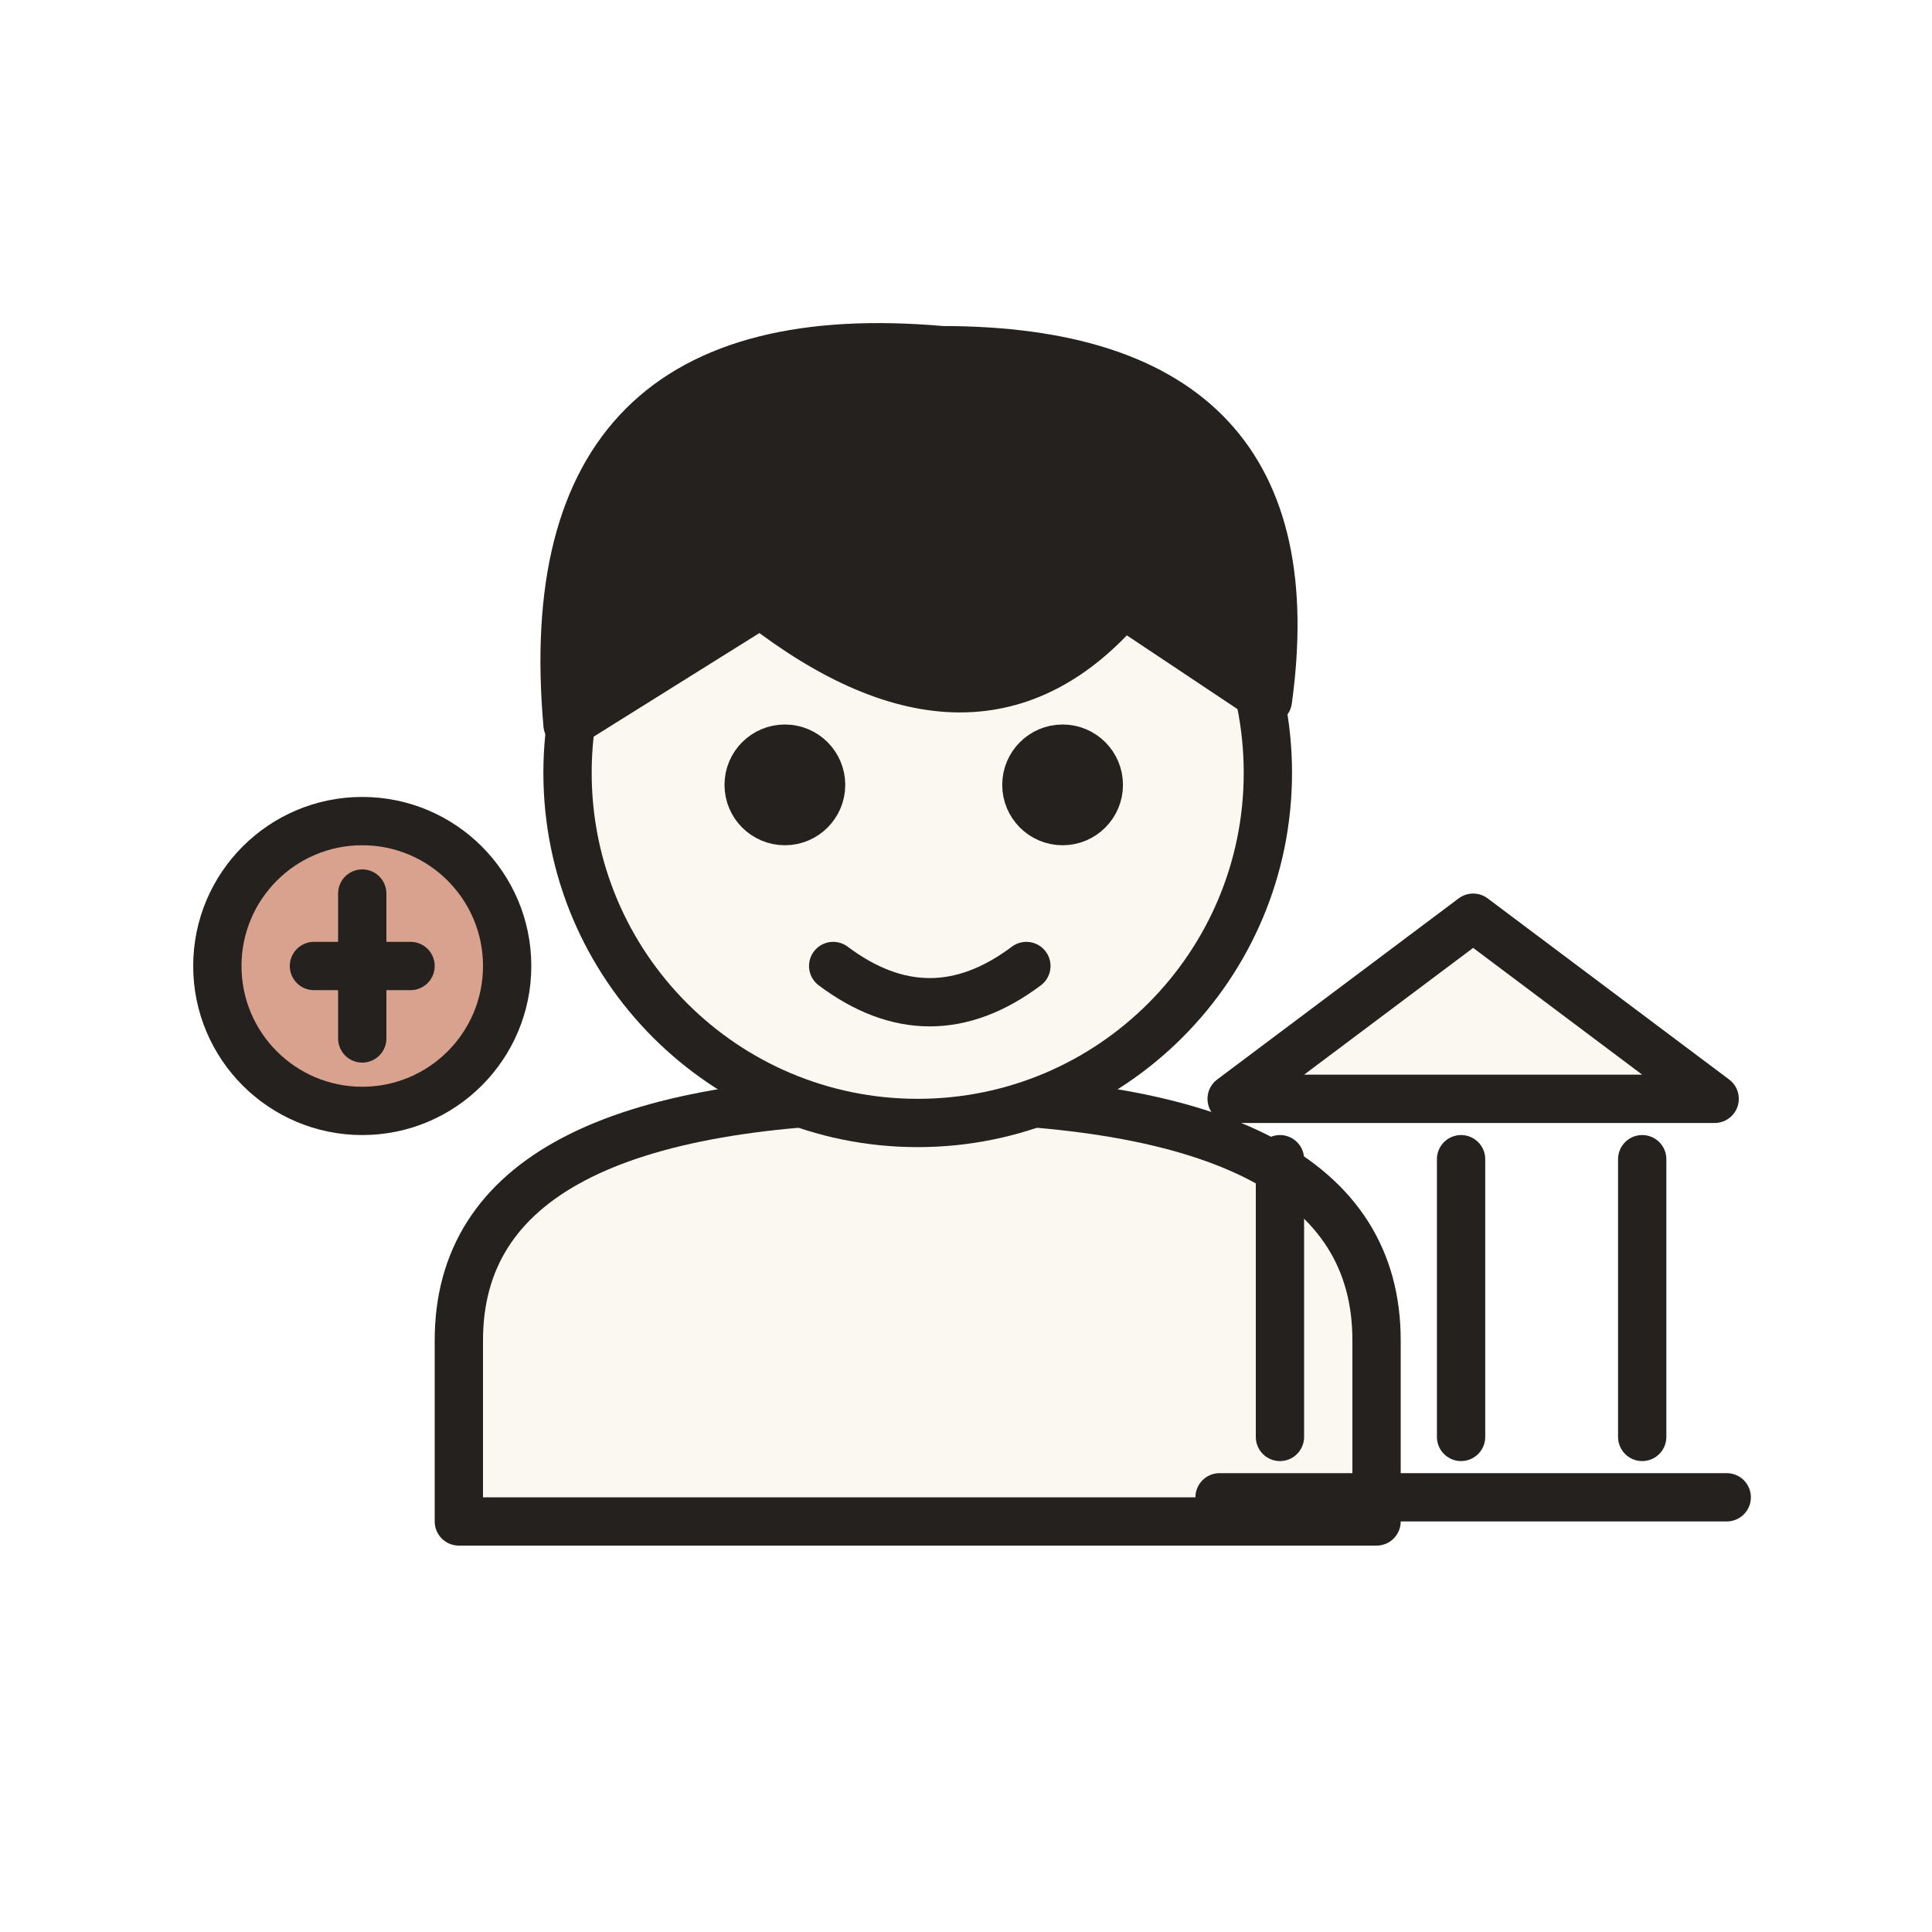
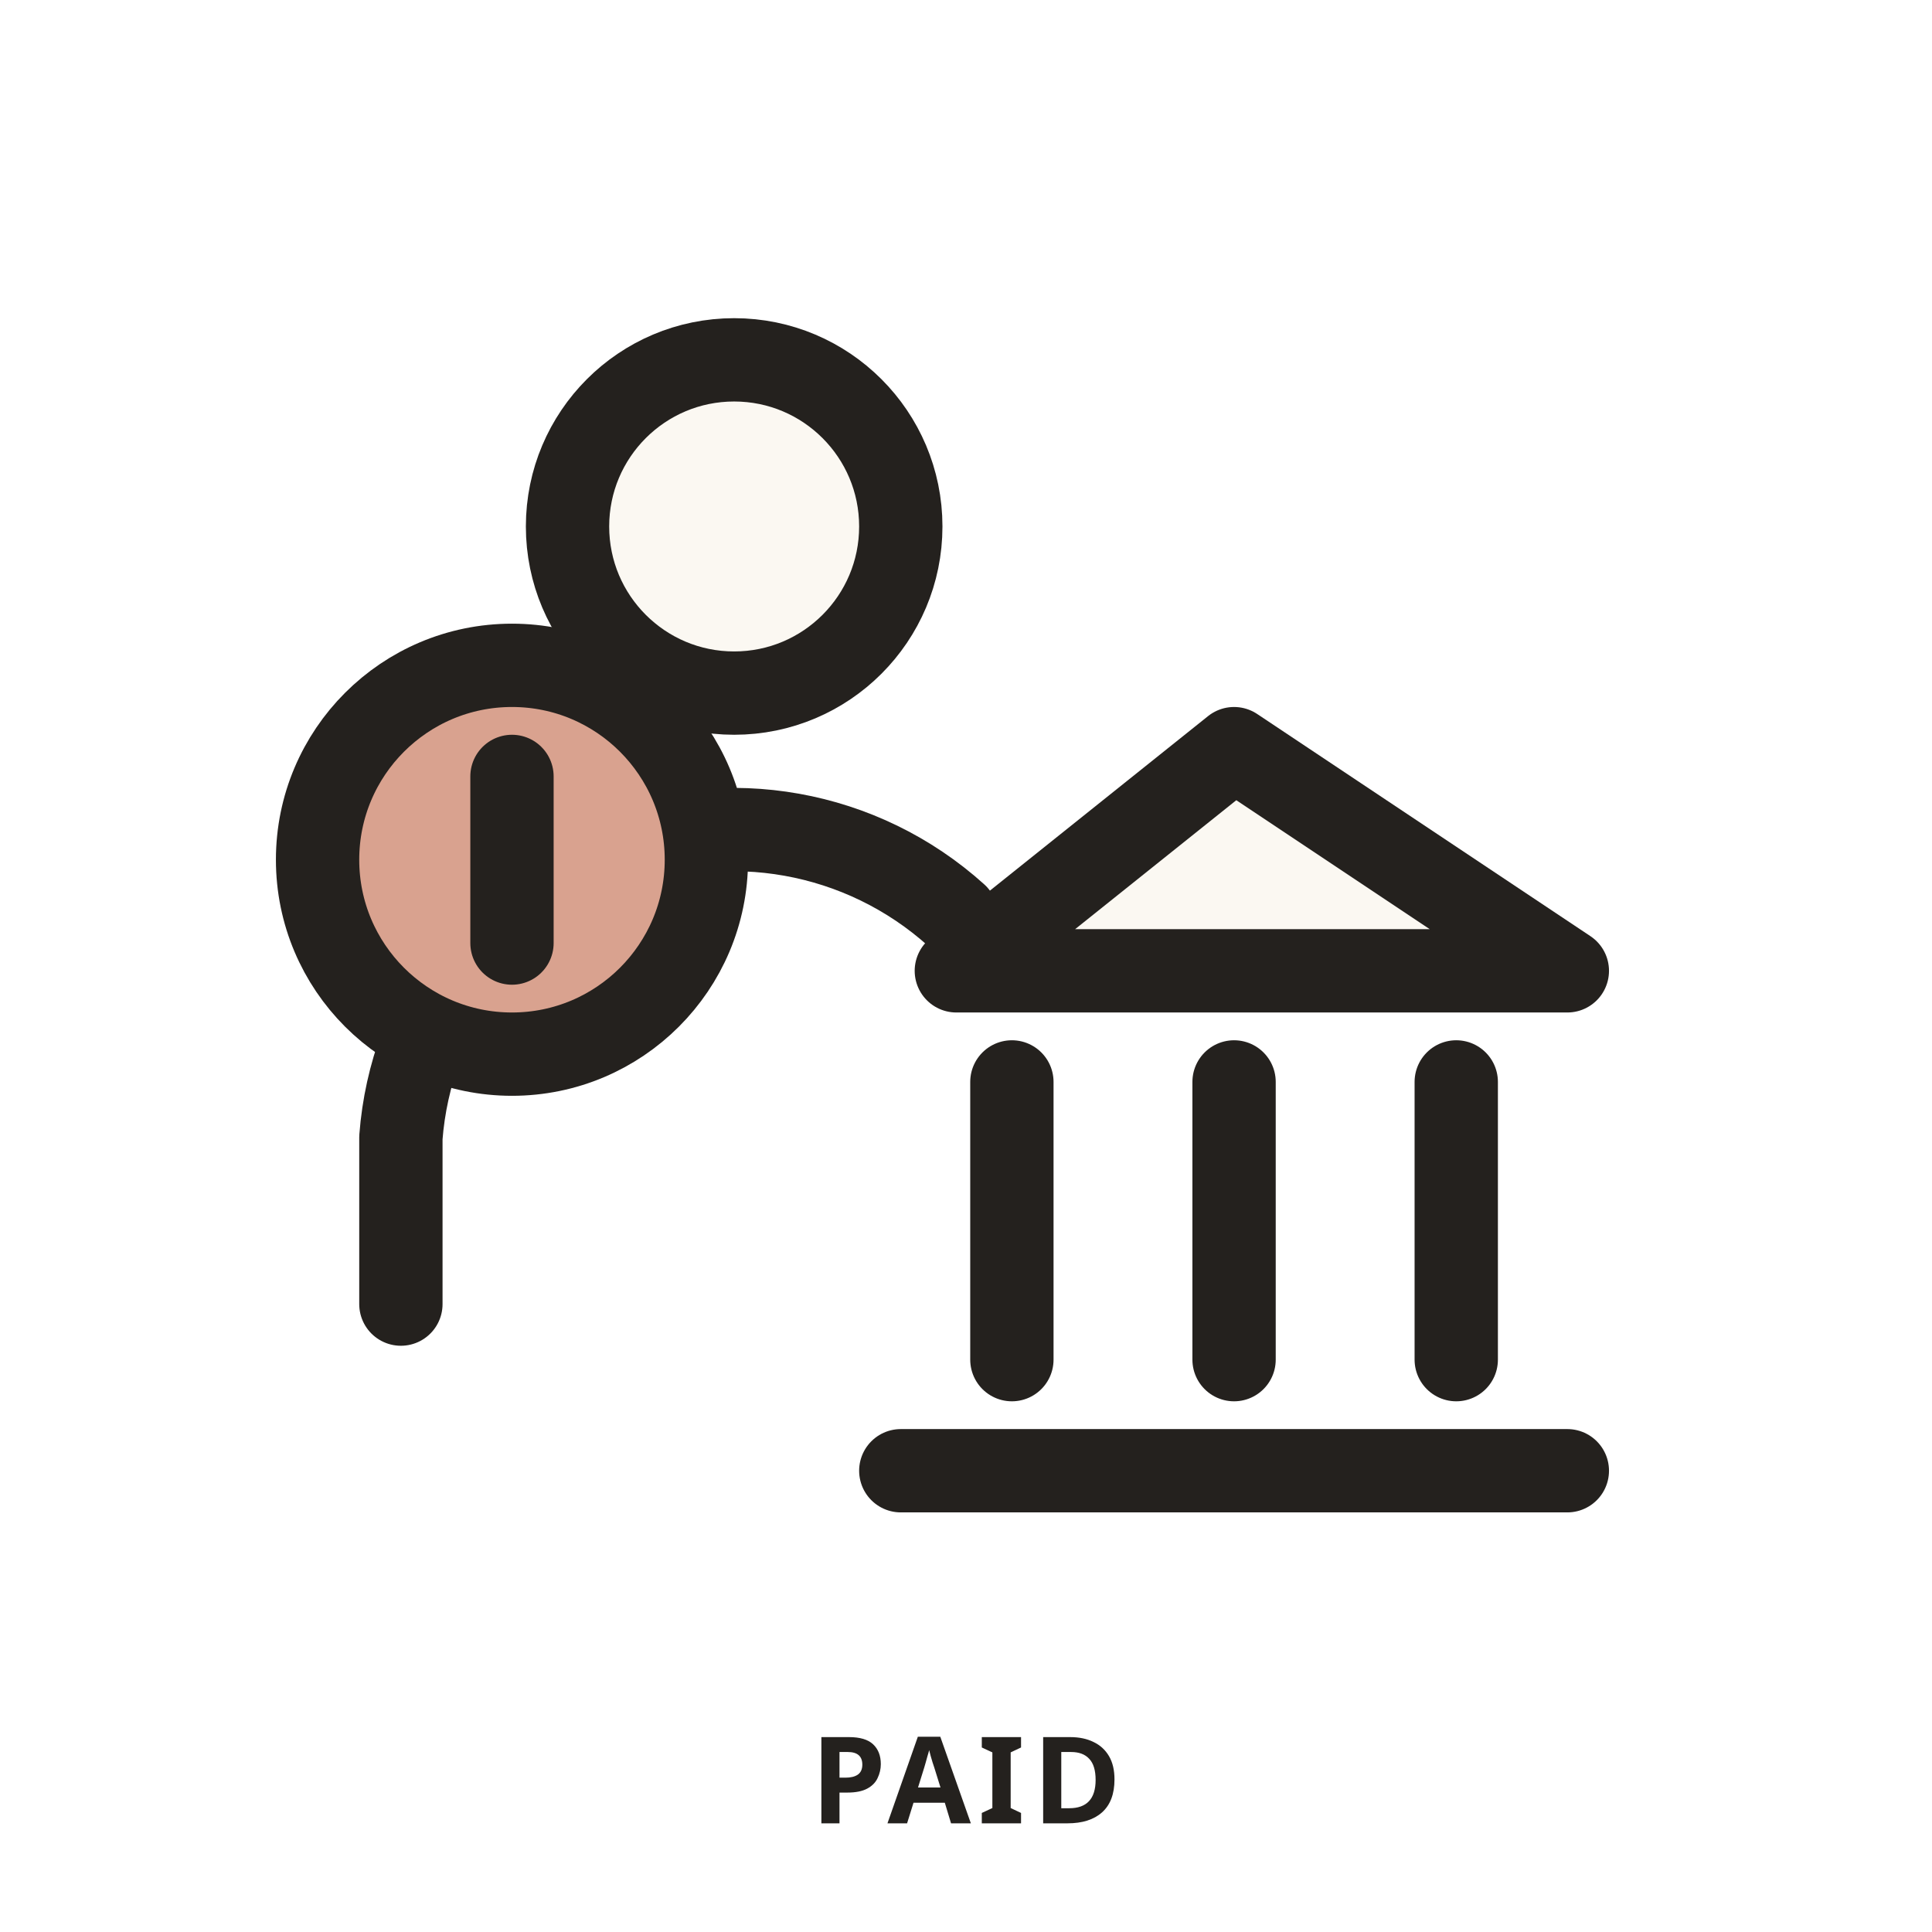
- <svg xmlns="http://www.w3.org/2000/svg" width="160" height="160" viewBox="0 0 160 160" role="img" aria-labelledby="title">
-   <g stroke="#24211E" stroke-width="4" stroke-linecap="round" stroke-linejoin="round">
-     <path d="M38 126v-15q0-20 38-20t38 20v15z" fill="#FBF8F2" />
-     <circle cx="76" cy="64" r="29" fill="#FBF8F2" />
-     <path d="M47 60q-3-34 31-31 31 0 27 29l-12-8q-12 14-30 0z" fill="#24211E" />
-     <circle cx="65" cy="65" r="3" fill="#24211E" />
-     <circle cx="88" cy="65" r="3" fill="#24211E" />
-     <path d="M69 80q8 6 16 0" fill="none" />
-     <path d="M102 91h40l-20-15z" fill="#FBF8F2" />
-     <path d="M106 96v23m15-23v23m15-23v23m-35 5h42" fill="none" />
-     <g class="coin">
-       <circle cx="30" cy="80" r="12" fill="#D9A28F" />
-       <path d="M26 80h8m-4-6v12" fill="none" />
+ <svg xmlns="http://www.w3.org/2000/svg" width="160" height="160" viewBox="0 0 160 160" role="img" aria-label="Open Records · paid · fictional writer">
+   <g transform="translate(24 16) scale(4.6)">
+     <g stroke="#24211E" stroke-width="1.5" stroke-linecap="round" stroke-linejoin="round">
+       <circle cx="8" cy="6" r="3" fill="#FBF8F2" />
+       <path d="M2 20v-3a6 6 0 0 1 10-4" fill="none" />
+       <path d="M12 14l5-4 6 4z" fill="#FBF8F2" />
+       <path d="M13 16v5m4-5v5m4-5v5m-10 2h12" fill="none" />
+       <circle cx="4" cy="12" r="3.5" fill="#D9A28F" />
+       <path d="M4 10.5v3" fill="none" />
    </g>
  </g>
+   <text x="80" y="151" text-anchor="middle" stroke="none" fill="#24211E" font-family="system-ui,sans-serif" font-size="10" font-weight="600" letter-spacing=".6">PAID</text>
</svg>
